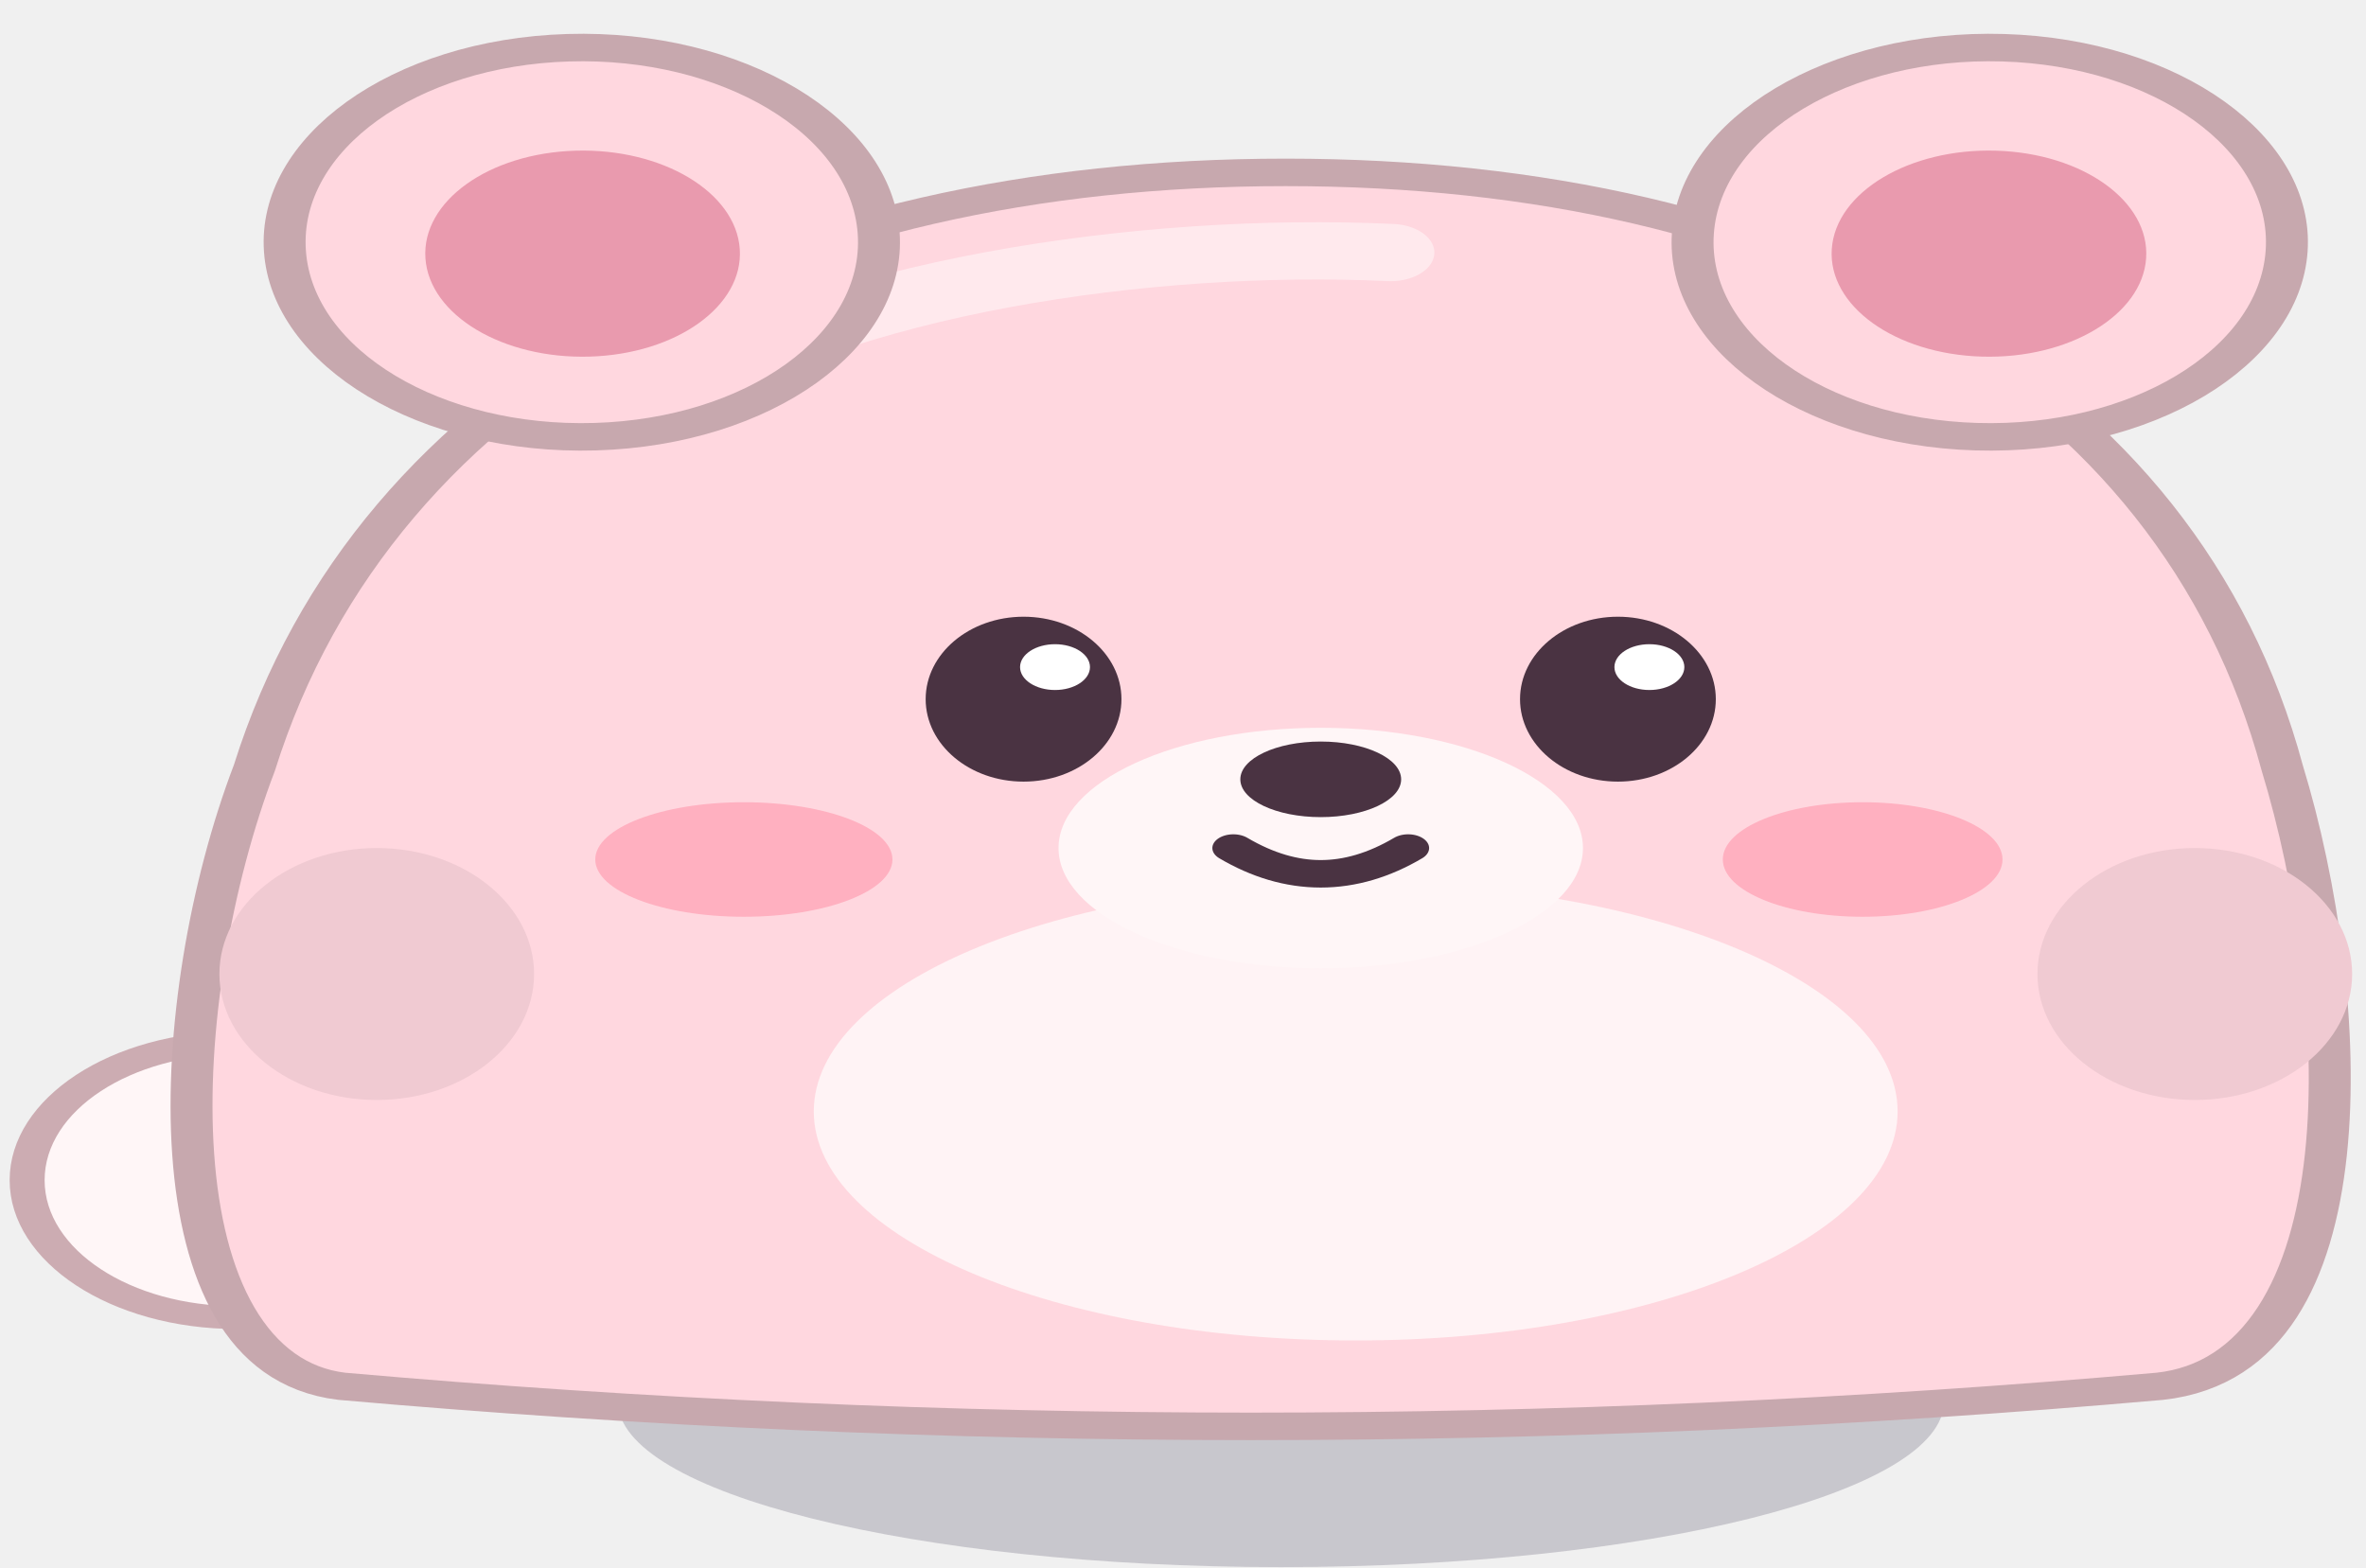
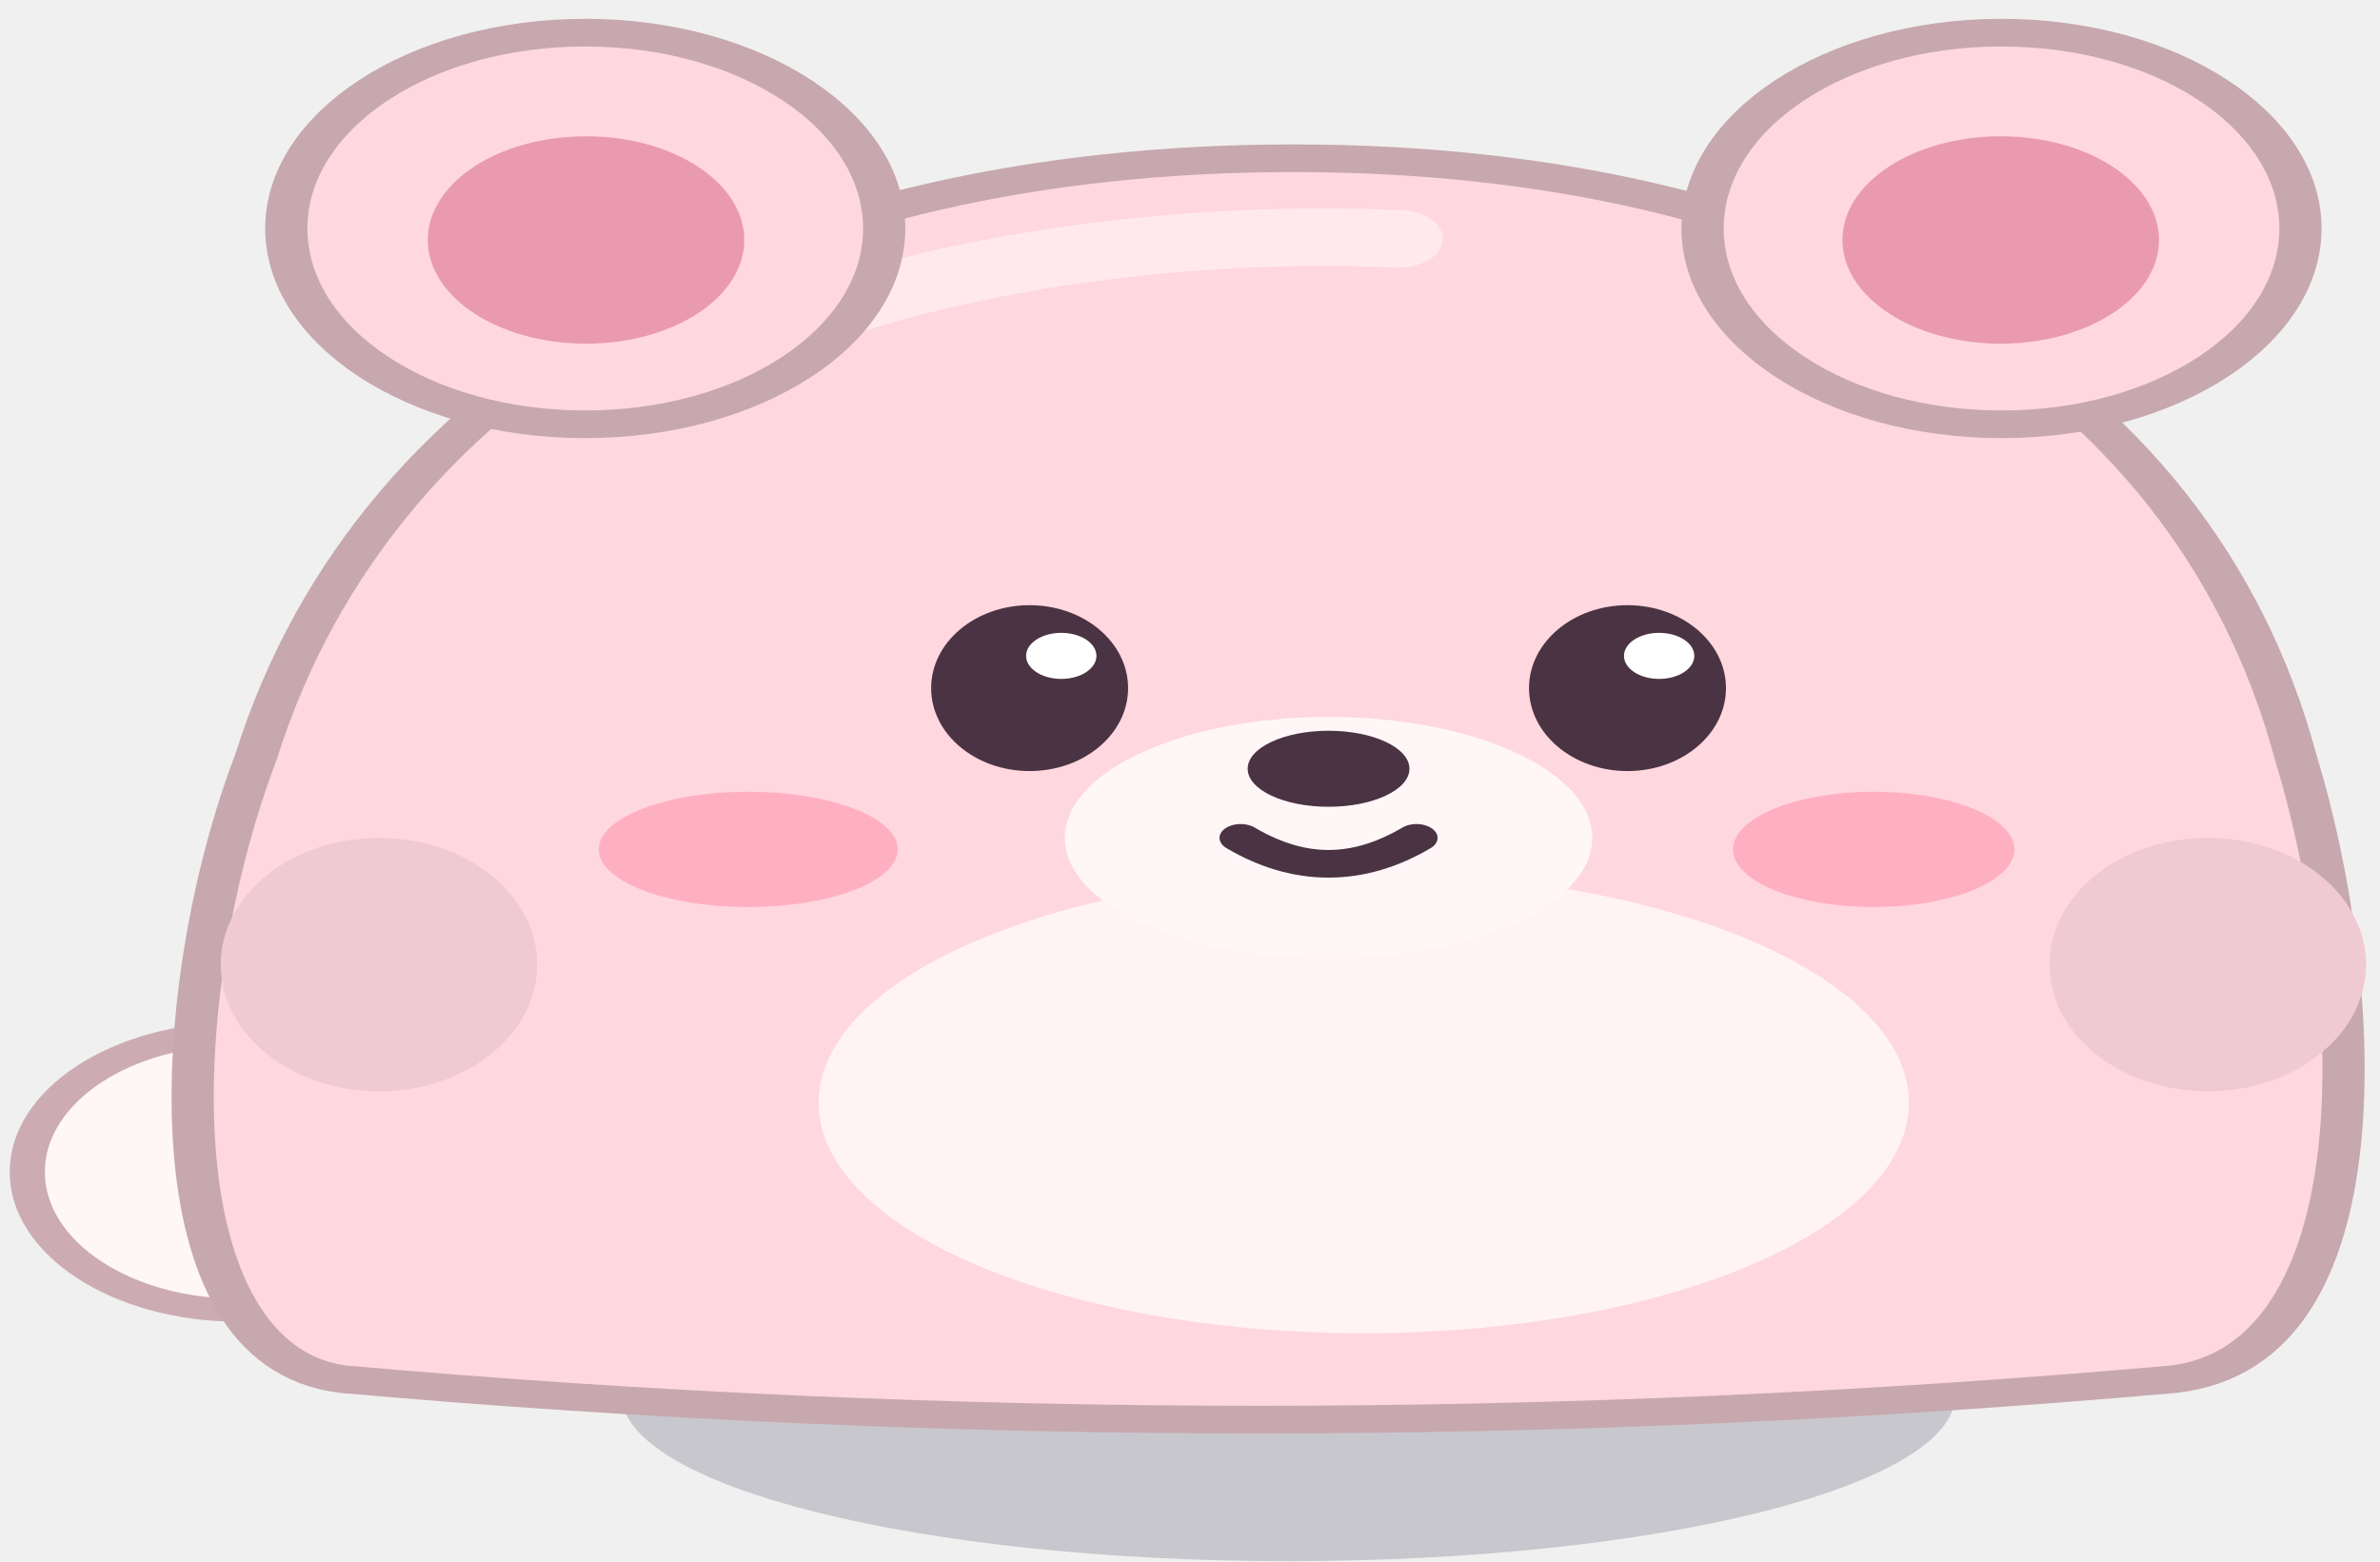
- <svg xmlns="http://www.w3.org/2000/svg" viewBox="-83 -90 157 104" width="157" height="104">
+ <svg xmlns="http://www.w3.org/2000/svg" viewBox="-83 -89 157 103" width="157" height="103">
  <ellipse id="shadow" rx="44" ry="11" cx="2" cy="3" fill="#2a2140" opacity="0.2" />
  <g id="turn">
    <g id="act">
      <g id="hop">
        <g id="posture" transform="matrix(1.16 0 0 0.76 0 2)">
          <g transform="translate(-54 -18)">
            <g id="tail">
              <circle cx="-4" cy="0" r="12" fill="#fff6f7" stroke="#ccacb2" stroke-width="2" />
            </g>
          </g>
          <g id="breath">
            <path id="body" d="M -52 0 C -63 -2 -62 -34 -57 -54 C -50 -88 -27 -106 2 -106 C 31 -106 53 -88 59 -54 C 63 -34 64 -2 52 0 Q 0 7 -52 0 Z" fill="#ffd7df" stroke="#c7a8ae" stroke-width="2.4" />
            <path id="body-shine" d="M -34 -86 C -24 -96 -6 -100 8 -99" fill="none" stroke="#ffffff" stroke-width="5" stroke-linecap="round" opacity="0.45" />
            <ellipse id="belly" rx="31" ry="20" cx="6" cy="-24" fill="#fff6f7" opacity="0.9" />
            <g id="paws">
              <g transform="translate(-50 -36)">
                <ellipse id="paw-left" rx="9" ry="11" cx="0" cy="0" fill="#f0cad2" />
              </g>
              <g transform="translate(54 -36)">
                <ellipse id="paw-right" rx="9" ry="11" cx="0" cy="0" fill="#f0cad2" />
              </g>
            </g>
            <g id="ears">
              <g transform="translate(-36 -94)">
                <g id="ear-left" transform="matrix(0.998971 -0.045363 0.045363 0.998971 0 0)">
                  <circle cx="-2" cy="-6" r="17" fill="#ffd7df" stroke="#c7a8ae" stroke-width="2.4" />
                  <circle id="ear-left-inner" cx="-2" cy="-5" r="9" fill="#e99aae" />
                </g>
              </g>
              <g transform="translate(40 -94)">
                <g id="ear-right" transform="matrix(0.998971 0.045363 -0.045363 0.998971 0 0)">
                  <circle cx="2" cy="-6" r="17" fill="#ffd7df" stroke="#c7a8ae" stroke-width="2.4" />
                  <circle id="ear-right-inner" cx="2" cy="-5" r="9" fill="#e99aae" />
                </g>
              </g>
            </g>
            <g id="face">
              <ellipse id="markings" rx="15" ry="10.5" cx="4" cy="-47" fill="#fff6f7" />
              <g id="eyes">
                <g id="eye-left" transform="translate(-13 -60)">
                  <ellipse id="eye-left-pupil" rx="5.6" ry="7.2" cx="0" cy="0" fill="#4a3342" />
                  <circle id="eye-left-shine" cx="1.8" cy="-2.8" r="2" fill="#ffffff" />
                </g>
                <g id="eye-right" transform="translate(21 -60)">
                  <ellipse id="eye-right-pupil" rx="5.6" ry="7.2" cx="0" cy="0" fill="#4a3342" />
                  <circle id="eye-right-shine" cx="1.8" cy="-2.8" r="2" fill="#ffffff" />
                </g>
              </g>
              <ellipse id="nose" rx="4.6" ry="3.3" cx="4" cy="-53" fill="#4a3342" />
              <path id="mouth" d="M -1 -47 Q 4 -42.5 9 -47" fill="none" stroke="#4a3342" stroke-width="2.4" stroke-linecap="round" />
              <ellipse id="cheek-left" rx="8.5" ry="5" cx="-29" cy="-46" fill="#ff8fa6" opacity="0.55" />
              <ellipse id="cheek-right" rx="8" ry="5" cx="35" cy="-46" fill="#ff8fa6" opacity="0.55" />
            </g>
          </g>
        </g>
      </g>
    </g>
  </g>
</svg>
